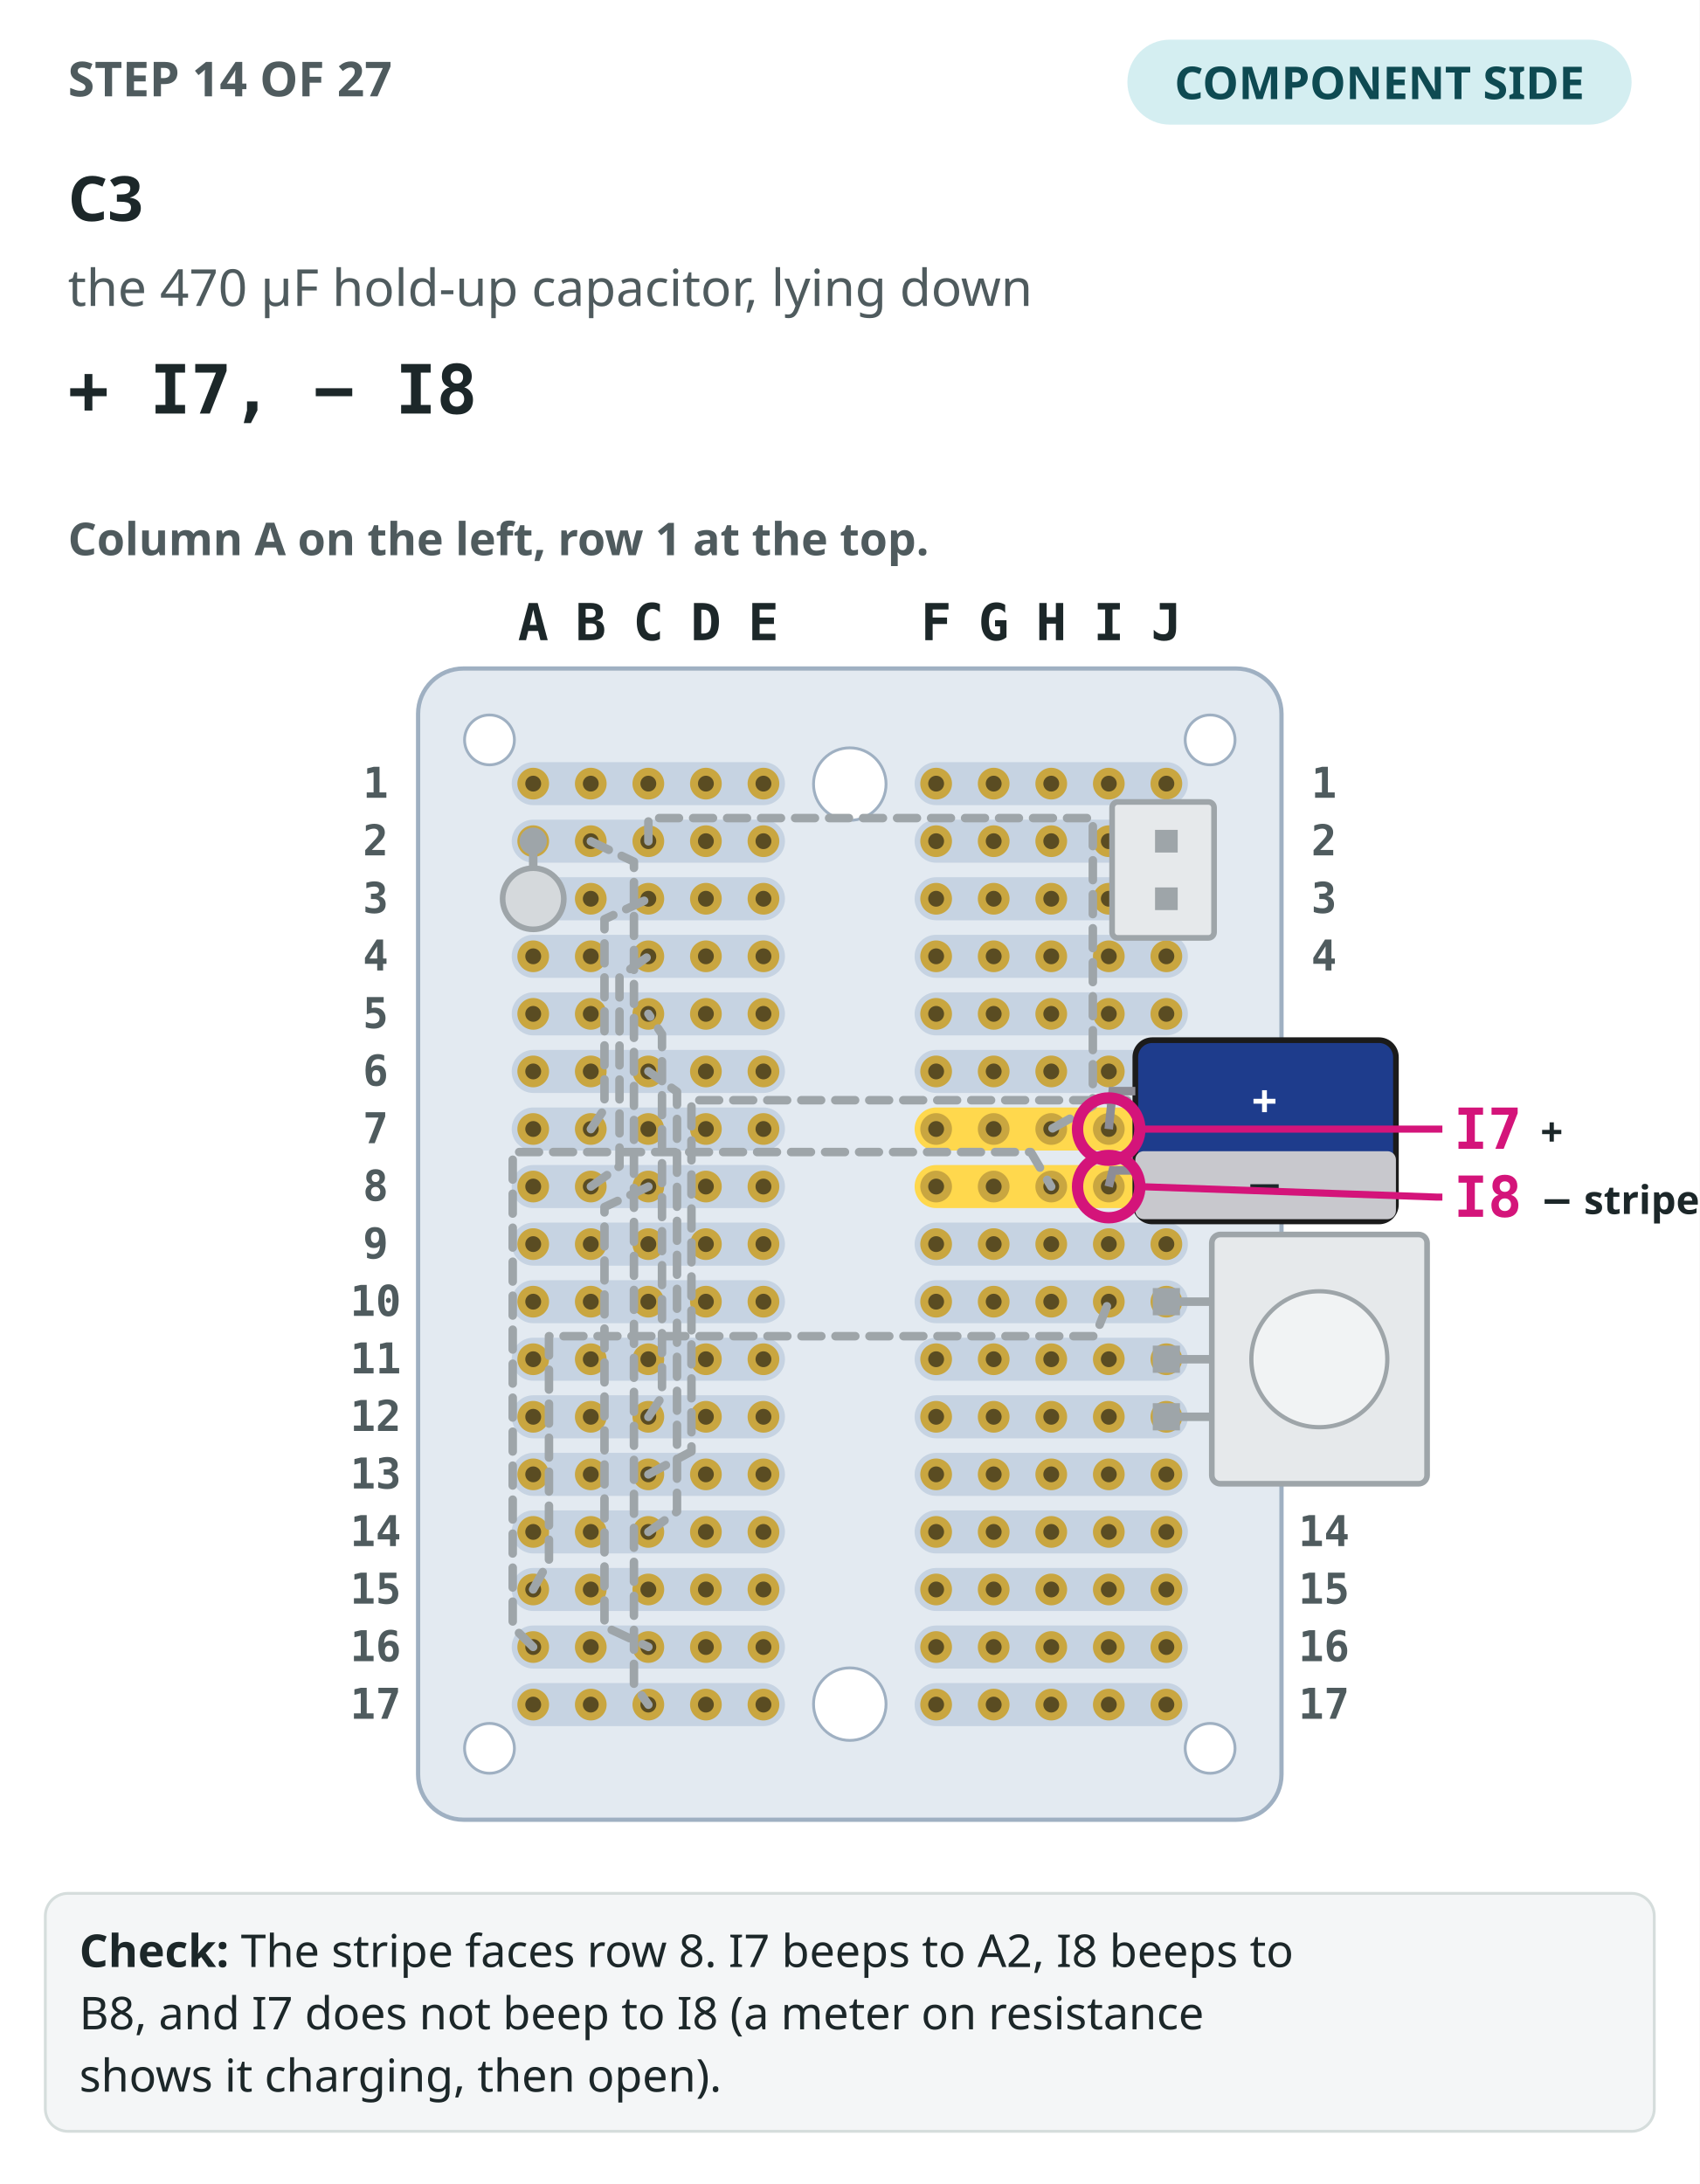
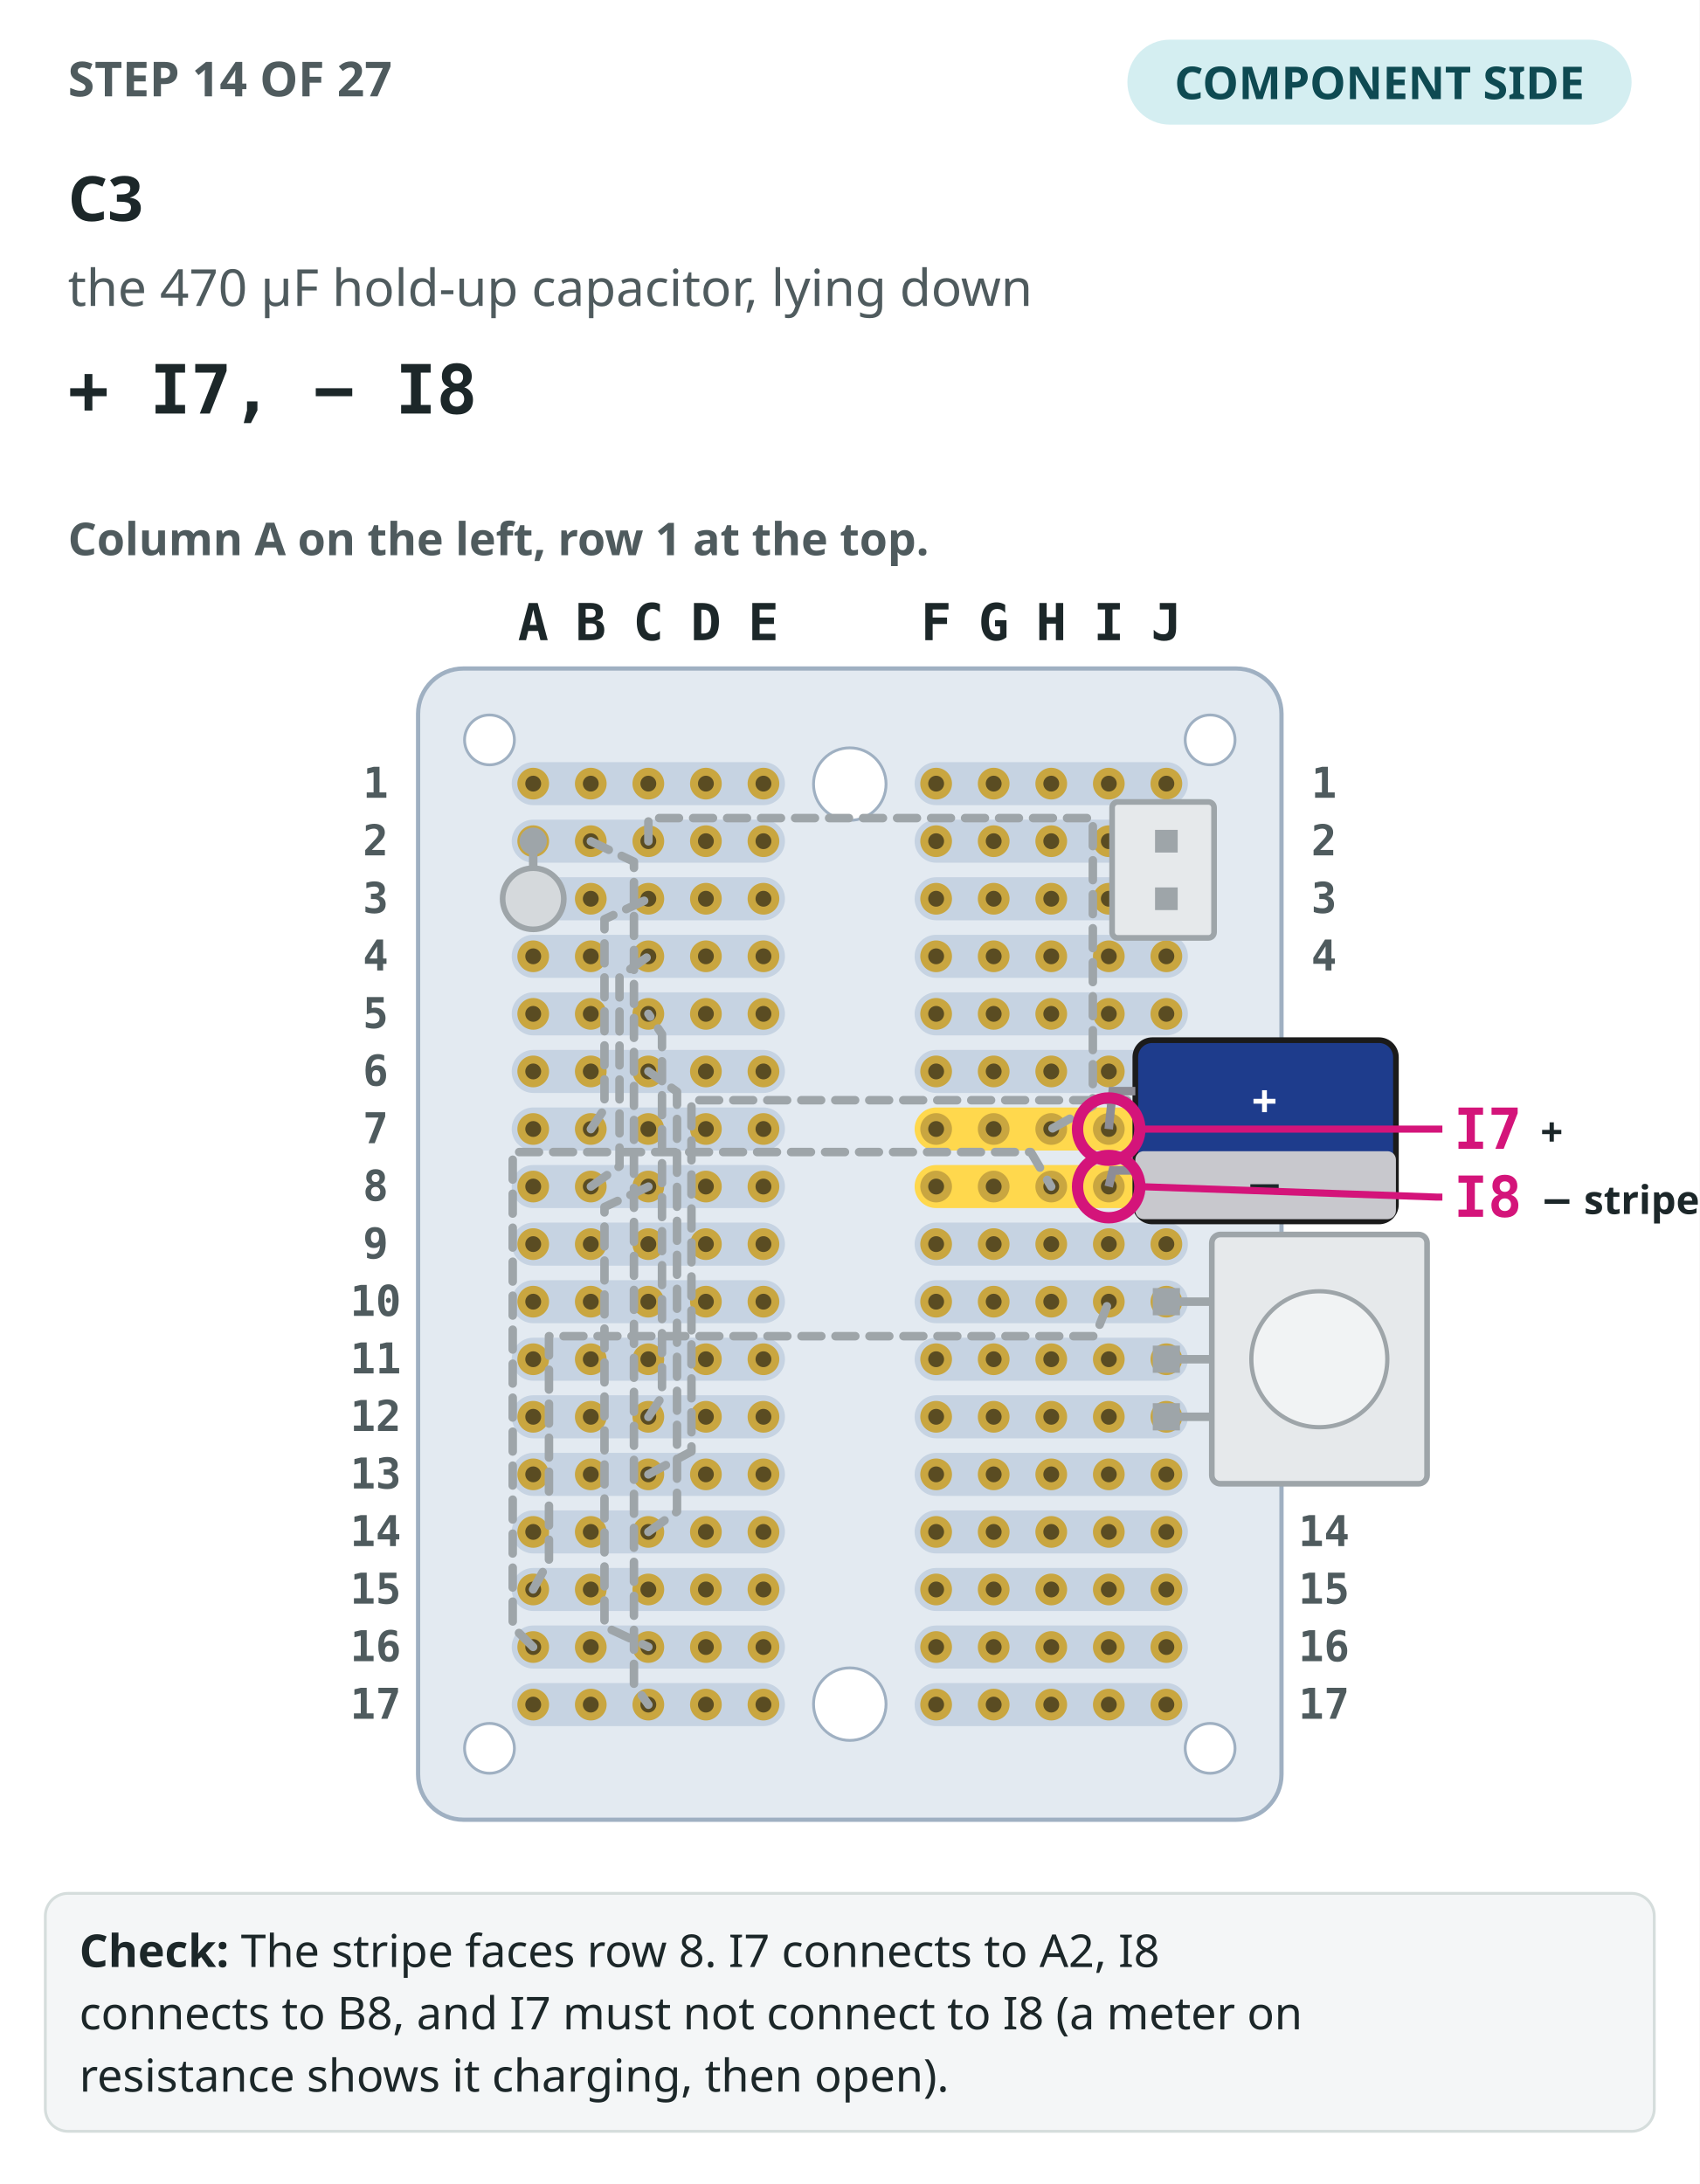
<svg xmlns="http://www.w3.org/2000/svg" viewBox="0 0 600 771" role="img" aria-label="Step 14: The perfboard seen from the component side, column A on the left, with the 13 earlier steps drawn in grey. C3 drawn in colour, + I7, − I8, its holes circled.">
  <rect width="600" height="771" fill="#ffffff" />
  <text x="24" y="34" font-family="IBM Plex Sans,ui-sans-serif,system-ui,sans-serif" font-size="17" font-weight="700" fill="#4f5b5e">STEP 14 OF 27</text>
  <rect x="398" y="14" width="178" height="30" rx="15" fill="#d4eef1" />
  <text x="487" y="35" text-anchor="middle" font-family="IBM Plex Sans,ui-sans-serif,system-ui,sans-serif" font-size="16" font-weight="700" fill="#0e4a52">COMPONENT SIDE</text>
  <text x="24" y="78" font-family="IBM Plex Sans,ui-sans-serif,system-ui,sans-serif" font-size="22" font-weight="700" fill="#1c2729">C3</text>
  <text x="24" y="108" font-family="IBM Plex Sans,ui-sans-serif,system-ui,sans-serif" font-size="18" fill="#4f5b5e">the 470 µF hold-up capacitor, lying down</text>
  <text x="24" y="146" font-family="IBM Plex Mono,ui-monospace,SFMono-Regular,Menlo,monospace" font-size="24" font-weight="700" fill="#1c2729">+ I7, − I8</text>
  <text x="24" y="196" font-family="IBM Plex Sans,ui-sans-serif,system-ui,sans-serif" font-size="16" font-weight="600" fill="#4f5b5e">Column A on the left, row 1 at the top.</text>
  <rect x="147.6" y="236" width="304.8" height="406.4" rx="16" fill="#e3eaf1" stroke="#9fb0c2" stroke-width="1.5" />
  <rect x="180.64" y="269.04" width="96.48" height="15.2" rx="7.6" fill="#c6d3e2" />
  <rect x="322.88" y="269.04" width="96.48" height="15.2" rx="7.6" fill="#c6d3e2" />
  <rect x="180.64" y="289.36" width="96.48" height="15.2" rx="7.6" fill="#c6d3e2" />
  <rect x="322.88" y="289.36" width="96.48" height="15.2" rx="7.6" fill="#c6d3e2" />
  <rect x="180.64" y="309.68" width="96.48" height="15.2" rx="7.6" fill="#c6d3e2" />
  <rect x="322.88" y="309.68" width="96.48" height="15.2" rx="7.6" fill="#c6d3e2" />
  <rect x="180.64" y="330" width="96.48" height="15.2" rx="7.6" fill="#c6d3e2" />
  <rect x="322.88" y="330" width="96.48" height="15.2" rx="7.6" fill="#c6d3e2" />
  <rect x="180.64" y="350.32" width="96.48" height="15.2" rx="7.6" fill="#c6d3e2" />
  <rect x="322.88" y="350.32" width="96.48" height="15.2" rx="7.6" fill="#c6d3e2" />
  <rect x="180.64" y="370.64" width="96.48" height="15.2" rx="7.6" fill="#c6d3e2" />
  <rect x="322.88" y="370.64" width="96.48" height="15.2" rx="7.6" fill="#c6d3e2" />
  <rect x="180.64" y="390.96" width="96.48" height="15.2" rx="7.6" fill="#c6d3e2" />
  <rect x="322.88" y="390.96" width="96.48" height="15.2" rx="7.6" fill="#ffd84d" />
  <rect x="180.64" y="411.28" width="96.48" height="15.2" rx="7.6" fill="#c6d3e2" />
  <rect x="322.88" y="411.28" width="96.48" height="15.2" rx="7.6" fill="#ffd84d" />
  <rect x="180.64" y="431.6" width="96.48" height="15.2" rx="7.6" fill="#c6d3e2" />
  <rect x="322.88" y="431.6" width="96.48" height="15.2" rx="7.6" fill="#c6d3e2" />
  <rect x="180.64" y="451.92" width="96.48" height="15.2" rx="7.6" fill="#c6d3e2" />
  <rect x="322.88" y="451.92" width="96.48" height="15.2" rx="7.6" fill="#c6d3e2" />
  <rect x="180.64" y="472.24" width="96.48" height="15.2" rx="7.6" fill="#c6d3e2" />
  <rect x="322.88" y="472.24" width="96.48" height="15.2" rx="7.6" fill="#c6d3e2" />
  <rect x="180.64" y="492.56" width="96.48" height="15.2" rx="7.6" fill="#c6d3e2" />
  <rect x="322.88" y="492.56" width="96.48" height="15.2" rx="7.6" fill="#c6d3e2" />
  <rect x="180.64" y="512.88" width="96.48" height="15.2" rx="7.6" fill="#c6d3e2" />
  <rect x="322.88" y="512.88" width="96.48" height="15.2" rx="7.6" fill="#c6d3e2" />
  <rect x="180.64" y="533.2" width="96.48" height="15.2" rx="7.6" fill="#c6d3e2" />
  <rect x="322.88" y="533.2" width="96.48" height="15.2" rx="7.6" fill="#c6d3e2" />
  <rect x="180.64" y="553.52" width="96.48" height="15.2" rx="7.6" fill="#c6d3e2" />
  <rect x="322.88" y="553.52" width="96.48" height="15.2" rx="7.6" fill="#c6d3e2" />
  <rect x="180.64" y="573.84" width="96.48" height="15.2" rx="7.6" fill="#c6d3e2" />
  <rect x="322.88" y="573.84" width="96.48" height="15.2" rx="7.6" fill="#c6d3e2" />
  <rect x="180.64" y="594.16" width="96.48" height="15.2" rx="7.6" fill="#c6d3e2" />
  <rect x="322.88" y="594.16" width="96.48" height="15.2" rx="7.6" fill="#c6d3e2" />
  <circle cx="300" cy="276.8" r="12.8" fill="#ffffff" stroke="#9fb0c2" />
  <circle cx="300" cy="601.6" r="12.8" fill="#ffffff" stroke="#9fb0c2" />
  <circle cx="172.8" cy="261.2" r="8.8" fill="#ffffff" stroke="#9fb0c2" />
  <circle cx="427.2" cy="261.2" r="8.8" fill="#ffffff" stroke="#9fb0c2" />
  <circle cx="172.8" cy="617.2" r="8.8" fill="#ffffff" stroke="#9fb0c2" />
  <circle cx="427.2" cy="617.2" r="8.8" fill="#ffffff" stroke="#9fb0c2" />
  <circle cx="188.24" cy="276.64" r="5.6" fill="#c9a640" />
  <circle cx="188.24" cy="276.64" r="2.8" fill="#5a4c22" />
  <circle cx="208.56" cy="276.64" r="5.6" fill="#c9a640" />
  <circle cx="208.56" cy="276.64" r="2.8" fill="#5a4c22" />
  <circle cx="228.88" cy="276.64" r="5.6" fill="#c9a640" />
  <circle cx="228.88" cy="276.64" r="2.8" fill="#5a4c22" />
  <circle cx="249.2" cy="276.64" r="5.6" fill="#c9a640" />
  <circle cx="249.2" cy="276.64" r="2.8" fill="#5a4c22" />
  <circle cx="269.52" cy="276.64" r="5.6" fill="#c9a640" />
  <circle cx="269.52" cy="276.64" r="2.8" fill="#5a4c22" />
  <circle cx="330.48" cy="276.64" r="5.6" fill="#c9a640" />
  <circle cx="330.48" cy="276.64" r="2.8" fill="#5a4c22" />
  <circle cx="350.8" cy="276.64" r="5.6" fill="#c9a640" />
  <circle cx="350.8" cy="276.64" r="2.8" fill="#5a4c22" />
  <circle cx="371.12" cy="276.64" r="5.6" fill="#c9a640" />
  <circle cx="371.12" cy="276.64" r="2.8" fill="#5a4c22" />
  <circle cx="391.44" cy="276.64" r="5.6" fill="#c9a640" />
  <circle cx="391.44" cy="276.64" r="2.8" fill="#5a4c22" />
  <circle cx="411.76" cy="276.64" r="5.6" fill="#c9a640" />
  <circle cx="411.76" cy="276.64" r="2.8" fill="#5a4c22" />
  <circle cx="188.24" cy="296.96" r="5.6" fill="#c9a640" />
  <circle cx="188.24" cy="296.96" r="2.8" fill="#5a4c22" />
  <circle cx="208.56" cy="296.96" r="5.6" fill="#c9a640" />
  <circle cx="208.56" cy="296.96" r="2.8" fill="#5a4c22" />
  <circle cx="228.88" cy="296.96" r="5.6" fill="#c9a640" />
  <circle cx="228.88" cy="296.96" r="2.8" fill="#5a4c22" />
  <circle cx="249.2" cy="296.96" r="5.6" fill="#c9a640" />
  <circle cx="249.2" cy="296.96" r="2.8" fill="#5a4c22" />
  <circle cx="269.52" cy="296.96" r="5.6" fill="#c9a640" />
  <circle cx="269.52" cy="296.96" r="2.8" fill="#5a4c22" />
  <circle cx="330.48" cy="296.96" r="5.6" fill="#c9a640" />
  <circle cx="330.48" cy="296.96" r="2.8" fill="#5a4c22" />
  <circle cx="350.8" cy="296.96" r="5.6" fill="#c9a640" />
  <circle cx="350.8" cy="296.96" r="2.8" fill="#5a4c22" />
  <circle cx="371.12" cy="296.96" r="5.6" fill="#c9a640" />
  <circle cx="371.12" cy="296.96" r="2.8" fill="#5a4c22" />
  <circle cx="391.44" cy="296.96" r="5.6" fill="#c9a640" />
  <circle cx="391.44" cy="296.96" r="2.8" fill="#5a4c22" />
  <circle cx="411.76" cy="296.96" r="5.6" fill="#c9a640" />
  <circle cx="411.76" cy="296.96" r="2.8" fill="#5a4c22" />
  <circle cx="188.24" cy="317.28" r="5.6" fill="#c9a640" />
  <circle cx="188.24" cy="317.28" r="2.8" fill="#5a4c22" />
  <circle cx="208.56" cy="317.28" r="5.6" fill="#c9a640" />
  <circle cx="208.56" cy="317.28" r="2.8" fill="#5a4c22" />
  <circle cx="228.88" cy="317.28" r="5.6" fill="#c9a640" />
  <circle cx="228.88" cy="317.28" r="2.8" fill="#5a4c22" />
  <circle cx="249.2" cy="317.28" r="5.6" fill="#c9a640" />
  <circle cx="249.2" cy="317.28" r="2.8" fill="#5a4c22" />
  <circle cx="269.52" cy="317.28" r="5.6" fill="#c9a640" />
  <circle cx="269.52" cy="317.28" r="2.8" fill="#5a4c22" />
  <circle cx="330.48" cy="317.28" r="5.6" fill="#c9a640" />
  <circle cx="330.48" cy="317.28" r="2.8" fill="#5a4c22" />
  <circle cx="350.8" cy="317.28" r="5.6" fill="#c9a640" />
  <circle cx="350.8" cy="317.28" r="2.8" fill="#5a4c22" />
  <circle cx="371.12" cy="317.28" r="5.6" fill="#c9a640" />
  <circle cx="371.12" cy="317.28" r="2.8" fill="#5a4c22" />
  <circle cx="391.44" cy="317.28" r="5.6" fill="#c9a640" />
  <circle cx="391.44" cy="317.28" r="2.8" fill="#5a4c22" />
  <circle cx="411.76" cy="317.28" r="5.6" fill="#c9a640" />
  <circle cx="411.76" cy="317.28" r="2.8" fill="#5a4c22" />
  <circle cx="188.24" cy="337.6" r="5.6" fill="#c9a640" />
  <circle cx="188.24" cy="337.6" r="2.8" fill="#5a4c22" />
  <circle cx="208.56" cy="337.6" r="5.6" fill="#c9a640" />
  <circle cx="208.56" cy="337.6" r="2.8" fill="#5a4c22" />
  <circle cx="228.88" cy="337.6" r="5.6" fill="#c9a640" />
  <circle cx="228.88" cy="337.6" r="2.8" fill="#5a4c22" />
  <circle cx="249.2" cy="337.6" r="5.6" fill="#c9a640" />
  <circle cx="249.2" cy="337.6" r="2.8" fill="#5a4c22" />
  <circle cx="269.52" cy="337.6" r="5.6" fill="#c9a640" />
  <circle cx="269.52" cy="337.6" r="2.8" fill="#5a4c22" />
  <circle cx="330.48" cy="337.6" r="5.6" fill="#c9a640" />
  <circle cx="330.48" cy="337.6" r="2.8" fill="#5a4c22" />
  <circle cx="350.8" cy="337.6" r="5.6" fill="#c9a640" />
  <circle cx="350.8" cy="337.6" r="2.8" fill="#5a4c22" />
  <circle cx="371.12" cy="337.6" r="5.6" fill="#c9a640" />
  <circle cx="371.12" cy="337.6" r="2.8" fill="#5a4c22" />
  <circle cx="391.44" cy="337.6" r="5.6" fill="#c9a640" />
  <circle cx="391.44" cy="337.6" r="2.8" fill="#5a4c22" />
  <circle cx="411.76" cy="337.6" r="5.6" fill="#c9a640" />
  <circle cx="411.76" cy="337.6" r="2.8" fill="#5a4c22" />
  <circle cx="188.24" cy="357.92" r="5.6" fill="#c9a640" />
  <circle cx="188.24" cy="357.92" r="2.8" fill="#5a4c22" />
  <circle cx="208.56" cy="357.92" r="5.6" fill="#c9a640" />
  <circle cx="208.56" cy="357.92" r="2.8" fill="#5a4c22" />
  <circle cx="228.88" cy="357.92" r="5.6" fill="#c9a640" />
  <circle cx="228.88" cy="357.92" r="2.8" fill="#5a4c22" />
  <circle cx="249.2" cy="357.92" r="5.6" fill="#c9a640" />
  <circle cx="249.2" cy="357.92" r="2.8" fill="#5a4c22" />
  <circle cx="269.52" cy="357.92" r="5.6" fill="#c9a640" />
  <circle cx="269.52" cy="357.92" r="2.8" fill="#5a4c22" />
  <circle cx="330.48" cy="357.92" r="5.6" fill="#c9a640" />
  <circle cx="330.48" cy="357.92" r="2.8" fill="#5a4c22" />
  <circle cx="350.8" cy="357.92" r="5.6" fill="#c9a640" />
  <circle cx="350.8" cy="357.92" r="2.8" fill="#5a4c22" />
  <circle cx="371.12" cy="357.92" r="5.6" fill="#c9a640" />
  <circle cx="371.12" cy="357.92" r="2.8" fill="#5a4c22" />
  <circle cx="391.44" cy="357.92" r="5.6" fill="#c9a640" />
  <circle cx="391.44" cy="357.92" r="2.8" fill="#5a4c22" />
  <circle cx="411.76" cy="357.92" r="5.6" fill="#c9a640" />
  <circle cx="411.76" cy="357.92" r="2.8" fill="#5a4c22" />
  <circle cx="188.24" cy="378.24" r="5.6" fill="#c9a640" />
  <circle cx="188.24" cy="378.24" r="2.8" fill="#5a4c22" />
  <circle cx="208.56" cy="378.24" r="5.6" fill="#c9a640" />
  <circle cx="208.56" cy="378.24" r="2.8" fill="#5a4c22" />
  <circle cx="228.88" cy="378.24" r="5.6" fill="#c9a640" />
  <circle cx="228.88" cy="378.24" r="2.8" fill="#5a4c22" />
  <circle cx="249.2" cy="378.24" r="5.6" fill="#c9a640" />
  <circle cx="249.2" cy="378.24" r="2.8" fill="#5a4c22" />
  <circle cx="269.52" cy="378.24" r="5.6" fill="#c9a640" />
  <circle cx="269.52" cy="378.24" r="2.8" fill="#5a4c22" />
  <circle cx="330.48" cy="378.24" r="5.6" fill="#c9a640" />
  <circle cx="330.48" cy="378.24" r="2.8" fill="#5a4c22" />
  <circle cx="350.8" cy="378.24" r="5.6" fill="#c9a640" />
  <circle cx="350.8" cy="378.24" r="2.8" fill="#5a4c22" />
  <circle cx="371.12" cy="378.24" r="5.6" fill="#c9a640" />
  <circle cx="371.12" cy="378.24" r="2.8" fill="#5a4c22" />
  <circle cx="391.44" cy="378.24" r="5.6" fill="#c9a640" />
  <circle cx="391.44" cy="378.24" r="2.8" fill="#5a4c22" />
  <circle cx="411.76" cy="378.24" r="5.6" fill="#c9a640" />
  <circle cx="411.76" cy="378.24" r="2.8" fill="#5a4c22" />
  <circle cx="188.24" cy="398.56" r="5.6" fill="#c9a640" />
  <circle cx="188.24" cy="398.56" r="2.8" fill="#5a4c22" />
  <circle cx="208.56" cy="398.56" r="5.6" fill="#c9a640" />
  <circle cx="208.56" cy="398.56" r="2.8" fill="#5a4c22" />
  <circle cx="228.88" cy="398.56" r="5.6" fill="#c9a640" />
  <circle cx="228.88" cy="398.56" r="2.8" fill="#5a4c22" />
  <circle cx="249.2" cy="398.56" r="5.6" fill="#c9a640" />
  <circle cx="249.2" cy="398.56" r="2.8" fill="#5a4c22" />
  <circle cx="269.52" cy="398.56" r="5.6" fill="#c9a640" />
  <circle cx="269.52" cy="398.56" r="2.8" fill="#5a4c22" />
  <circle cx="330.48" cy="398.56" r="5.6" fill="#c9a640" />
  <circle cx="330.48" cy="398.56" r="2.8" fill="#5a4c22" />
  <circle cx="350.8" cy="398.56" r="5.6" fill="#c9a640" />
  <circle cx="350.8" cy="398.56" r="2.8" fill="#5a4c22" />
  <circle cx="371.12" cy="398.56" r="5.6" fill="#c9a640" />
  <circle cx="371.12" cy="398.56" r="2.8" fill="#5a4c22" />
  <circle cx="391.44" cy="398.56" r="5.6" fill="#c9a640" />
  <circle cx="391.44" cy="398.56" r="2.8" fill="#5a4c22" />
  <circle cx="411.76" cy="398.56" r="5.6" fill="#c9a640" />
  <circle cx="411.76" cy="398.56" r="2.8" fill="#5a4c22" />
  <circle cx="188.24" cy="418.88" r="5.6" fill="#c9a640" />
  <circle cx="188.24" cy="418.88" r="2.8" fill="#5a4c22" />
  <circle cx="208.56" cy="418.88" r="5.6" fill="#c9a640" />
  <circle cx="208.56" cy="418.88" r="2.8" fill="#5a4c22" />
  <circle cx="228.88" cy="418.88" r="5.6" fill="#c9a640" />
  <circle cx="228.88" cy="418.88" r="2.8" fill="#5a4c22" />
  <circle cx="249.2" cy="418.88" r="5.6" fill="#c9a640" />
  <circle cx="249.2" cy="418.88" r="2.8" fill="#5a4c22" />
  <circle cx="269.52" cy="418.88" r="5.6" fill="#c9a640" />
  <circle cx="269.52" cy="418.88" r="2.8" fill="#5a4c22" />
  <circle cx="330.48" cy="418.88" r="5.6" fill="#c9a640" />
  <circle cx="330.48" cy="418.88" r="2.8" fill="#5a4c22" />
  <circle cx="350.8" cy="418.88" r="5.6" fill="#c9a640" />
  <circle cx="350.8" cy="418.88" r="2.8" fill="#5a4c22" />
  <circle cx="371.12" cy="418.88" r="5.6" fill="#c9a640" />
  <circle cx="371.12" cy="418.88" r="2.8" fill="#5a4c22" />
  <circle cx="391.44" cy="418.88" r="5.6" fill="#c9a640" />
  <circle cx="391.44" cy="418.88" r="2.8" fill="#5a4c22" />
  <circle cx="411.76" cy="418.88" r="5.6" fill="#c9a640" />
  <circle cx="411.76" cy="418.88" r="2.8" fill="#5a4c22" />
  <circle cx="188.24" cy="439.2" r="5.6" fill="#c9a640" />
  <circle cx="188.24" cy="439.2" r="2.8" fill="#5a4c22" />
  <circle cx="208.56" cy="439.2" r="5.6" fill="#c9a640" />
  <circle cx="208.56" cy="439.2" r="2.8" fill="#5a4c22" />
  <circle cx="228.88" cy="439.2" r="5.6" fill="#c9a640" />
  <circle cx="228.88" cy="439.2" r="2.8" fill="#5a4c22" />
  <circle cx="249.2" cy="439.2" r="5.6" fill="#c9a640" />
  <circle cx="249.2" cy="439.2" r="2.8" fill="#5a4c22" />
  <circle cx="269.52" cy="439.2" r="5.6" fill="#c9a640" />
  <circle cx="269.52" cy="439.2" r="2.8" fill="#5a4c22" />
  <circle cx="330.48" cy="439.2" r="5.6" fill="#c9a640" />
  <circle cx="330.48" cy="439.2" r="2.8" fill="#5a4c22" />
  <circle cx="350.8" cy="439.2" r="5.6" fill="#c9a640" />
  <circle cx="350.8" cy="439.2" r="2.8" fill="#5a4c22" />
  <circle cx="371.12" cy="439.2" r="5.6" fill="#c9a640" />
  <circle cx="371.12" cy="439.2" r="2.8" fill="#5a4c22" />
  <circle cx="391.44" cy="439.2" r="5.6" fill="#c9a640" />
  <circle cx="391.44" cy="439.2" r="2.8" fill="#5a4c22" />
  <circle cx="411.76" cy="439.2" r="5.6" fill="#c9a640" />
  <circle cx="411.76" cy="439.2" r="2.8" fill="#5a4c22" />
  <circle cx="188.24" cy="459.52" r="5.6" fill="#c9a640" />
  <circle cx="188.24" cy="459.52" r="2.8" fill="#5a4c22" />
  <circle cx="208.56" cy="459.52" r="5.6" fill="#c9a640" />
  <circle cx="208.56" cy="459.52" r="2.8" fill="#5a4c22" />
  <circle cx="228.88" cy="459.52" r="5.6" fill="#c9a640" />
  <circle cx="228.88" cy="459.52" r="2.8" fill="#5a4c22" />
  <circle cx="249.2" cy="459.52" r="5.6" fill="#c9a640" />
  <circle cx="249.2" cy="459.52" r="2.8" fill="#5a4c22" />
  <circle cx="269.52" cy="459.52" r="5.6" fill="#c9a640" />
  <circle cx="269.52" cy="459.52" r="2.8" fill="#5a4c22" />
  <circle cx="330.48" cy="459.52" r="5.6" fill="#c9a640" />
  <circle cx="330.48" cy="459.52" r="2.8" fill="#5a4c22" />
  <circle cx="350.8" cy="459.52" r="5.6" fill="#c9a640" />
  <circle cx="350.8" cy="459.52" r="2.8" fill="#5a4c22" />
  <circle cx="371.12" cy="459.52" r="5.6" fill="#c9a640" />
  <circle cx="371.12" cy="459.52" r="2.8" fill="#5a4c22" />
  <circle cx="391.44" cy="459.52" r="5.6" fill="#c9a640" />
  <circle cx="391.44" cy="459.52" r="2.8" fill="#5a4c22" />
  <circle cx="411.76" cy="459.52" r="5.6" fill="#c9a640" />
  <circle cx="411.76" cy="459.52" r="2.8" fill="#5a4c22" />
  <circle cx="188.24" cy="479.84" r="5.6" fill="#c9a640" />
  <circle cx="188.24" cy="479.84" r="2.8" fill="#5a4c22" />
  <circle cx="208.56" cy="479.84" r="5.6" fill="#c9a640" />
  <circle cx="208.56" cy="479.84" r="2.8" fill="#5a4c22" />
  <circle cx="228.88" cy="479.84" r="5.6" fill="#c9a640" />
  <circle cx="228.88" cy="479.84" r="2.8" fill="#5a4c22" />
  <circle cx="249.2" cy="479.84" r="5.6" fill="#c9a640" />
  <circle cx="249.2" cy="479.84" r="2.8" fill="#5a4c22" />
  <circle cx="269.52" cy="479.84" r="5.6" fill="#c9a640" />
  <circle cx="269.52" cy="479.84" r="2.8" fill="#5a4c22" />
  <circle cx="330.48" cy="479.84" r="5.6" fill="#c9a640" />
  <circle cx="330.48" cy="479.84" r="2.8" fill="#5a4c22" />
  <circle cx="350.8" cy="479.84" r="5.6" fill="#c9a640" />
  <circle cx="350.8" cy="479.84" r="2.8" fill="#5a4c22" />
  <circle cx="371.12" cy="479.84" r="5.6" fill="#c9a640" />
  <circle cx="371.12" cy="479.84" r="2.8" fill="#5a4c22" />
  <circle cx="391.44" cy="479.84" r="5.6" fill="#c9a640" />
  <circle cx="391.44" cy="479.84" r="2.8" fill="#5a4c22" />
  <circle cx="411.76" cy="479.84" r="5.6" fill="#c9a640" />
  <circle cx="411.76" cy="479.84" r="2.8" fill="#5a4c22" />
  <circle cx="188.24" cy="500.16" r="5.6" fill="#c9a640" />
  <circle cx="188.24" cy="500.16" r="2.8" fill="#5a4c22" />
  <circle cx="208.56" cy="500.16" r="5.6" fill="#c9a640" />
  <circle cx="208.56" cy="500.16" r="2.8" fill="#5a4c22" />
  <circle cx="228.88" cy="500.16" r="5.6" fill="#c9a640" />
  <circle cx="228.88" cy="500.16" r="2.8" fill="#5a4c22" />
  <circle cx="249.2" cy="500.16" r="5.6" fill="#c9a640" />
  <circle cx="249.2" cy="500.16" r="2.8" fill="#5a4c22" />
  <circle cx="269.52" cy="500.16" r="5.6" fill="#c9a640" />
  <circle cx="269.52" cy="500.16" r="2.8" fill="#5a4c22" />
  <circle cx="330.48" cy="500.16" r="5.6" fill="#c9a640" />
  <circle cx="330.48" cy="500.16" r="2.8" fill="#5a4c22" />
  <circle cx="350.8" cy="500.16" r="5.6" fill="#c9a640" />
  <circle cx="350.8" cy="500.16" r="2.8" fill="#5a4c22" />
  <circle cx="371.12" cy="500.16" r="5.6" fill="#c9a640" />
  <circle cx="371.12" cy="500.16" r="2.8" fill="#5a4c22" />
  <circle cx="391.44" cy="500.16" r="5.6" fill="#c9a640" />
  <circle cx="391.44" cy="500.16" r="2.8" fill="#5a4c22" />
  <circle cx="411.76" cy="500.16" r="5.6" fill="#c9a640" />
  <circle cx="411.76" cy="500.16" r="2.8" fill="#5a4c22" />
  <circle cx="188.24" cy="520.48" r="5.6" fill="#c9a640" />
  <circle cx="188.24" cy="520.48" r="2.8" fill="#5a4c22" />
  <circle cx="208.56" cy="520.48" r="5.6" fill="#c9a640" />
  <circle cx="208.56" cy="520.48" r="2.8" fill="#5a4c22" />
  <circle cx="228.88" cy="520.48" r="5.6" fill="#c9a640" />
  <circle cx="228.88" cy="520.48" r="2.8" fill="#5a4c22" />
  <circle cx="249.2" cy="520.48" r="5.6" fill="#c9a640" />
  <circle cx="249.2" cy="520.48" r="2.8" fill="#5a4c22" />
  <circle cx="269.52" cy="520.48" r="5.6" fill="#c9a640" />
  <circle cx="269.52" cy="520.48" r="2.8" fill="#5a4c22" />
  <circle cx="330.48" cy="520.48" r="5.6" fill="#c9a640" />
  <circle cx="330.48" cy="520.48" r="2.8" fill="#5a4c22" />
  <circle cx="350.8" cy="520.48" r="5.6" fill="#c9a640" />
  <circle cx="350.8" cy="520.48" r="2.8" fill="#5a4c22" />
  <circle cx="371.12" cy="520.48" r="5.6" fill="#c9a640" />
  <circle cx="371.12" cy="520.48" r="2.8" fill="#5a4c22" />
  <circle cx="391.44" cy="520.48" r="5.6" fill="#c9a640" />
  <circle cx="391.44" cy="520.48" r="2.8" fill="#5a4c22" />
  <circle cx="411.76" cy="520.48" r="5.6" fill="#c9a640" />
  <circle cx="411.76" cy="520.48" r="2.8" fill="#5a4c22" />
  <circle cx="188.24" cy="540.8" r="5.6" fill="#c9a640" />
  <circle cx="188.24" cy="540.8" r="2.8" fill="#5a4c22" />
  <circle cx="208.56" cy="540.8" r="5.6" fill="#c9a640" />
  <circle cx="208.56" cy="540.8" r="2.8" fill="#5a4c22" />
  <circle cx="228.88" cy="540.8" r="5.6" fill="#c9a640" />
  <circle cx="228.88" cy="540.8" r="2.8" fill="#5a4c22" />
  <circle cx="249.2" cy="540.8" r="5.6" fill="#c9a640" />
  <circle cx="249.2" cy="540.8" r="2.8" fill="#5a4c22" />
  <circle cx="269.52" cy="540.8" r="5.6" fill="#c9a640" />
  <circle cx="269.52" cy="540.8" r="2.8" fill="#5a4c22" />
  <circle cx="330.48" cy="540.8" r="5.6" fill="#c9a640" />
  <circle cx="330.48" cy="540.8" r="2.8" fill="#5a4c22" />
  <circle cx="350.8" cy="540.8" r="5.6" fill="#c9a640" />
  <circle cx="350.8" cy="540.8" r="2.8" fill="#5a4c22" />
  <circle cx="371.12" cy="540.8" r="5.6" fill="#c9a640" />
  <circle cx="371.12" cy="540.8" r="2.8" fill="#5a4c22" />
  <circle cx="391.44" cy="540.8" r="5.6" fill="#c9a640" />
  <circle cx="391.44" cy="540.8" r="2.8" fill="#5a4c22" />
  <circle cx="411.76" cy="540.8" r="5.6" fill="#c9a640" />
  <circle cx="411.76" cy="540.8" r="2.8" fill="#5a4c22" />
  <circle cx="188.24" cy="561.12" r="5.6" fill="#c9a640" />
  <circle cx="188.24" cy="561.12" r="2.8" fill="#5a4c22" />
  <circle cx="208.56" cy="561.12" r="5.6" fill="#c9a640" />
  <circle cx="208.56" cy="561.12" r="2.8" fill="#5a4c22" />
  <circle cx="228.88" cy="561.12" r="5.6" fill="#c9a640" />
  <circle cx="228.88" cy="561.12" r="2.8" fill="#5a4c22" />
  <circle cx="249.2" cy="561.12" r="5.6" fill="#c9a640" />
  <circle cx="249.2" cy="561.12" r="2.8" fill="#5a4c22" />
  <circle cx="269.52" cy="561.12" r="5.6" fill="#c9a640" />
  <circle cx="269.52" cy="561.12" r="2.8" fill="#5a4c22" />
  <circle cx="330.48" cy="561.12" r="5.6" fill="#c9a640" />
  <circle cx="330.48" cy="561.12" r="2.8" fill="#5a4c22" />
  <circle cx="350.8" cy="561.12" r="5.6" fill="#c9a640" />
  <circle cx="350.8" cy="561.12" r="2.8" fill="#5a4c22" />
  <circle cx="371.12" cy="561.12" r="5.6" fill="#c9a640" />
  <circle cx="371.12" cy="561.12" r="2.8" fill="#5a4c22" />
  <circle cx="391.44" cy="561.12" r="5.6" fill="#c9a640" />
  <circle cx="391.44" cy="561.12" r="2.8" fill="#5a4c22" />
  <circle cx="411.76" cy="561.12" r="5.6" fill="#c9a640" />
  <circle cx="411.76" cy="561.12" r="2.8" fill="#5a4c22" />
  <circle cx="188.24" cy="581.44" r="5.6" fill="#c9a640" />
  <circle cx="188.24" cy="581.44" r="2.8" fill="#5a4c22" />
  <circle cx="208.56" cy="581.44" r="5.6" fill="#c9a640" />
  <circle cx="208.56" cy="581.44" r="2.8" fill="#5a4c22" />
  <circle cx="228.88" cy="581.44" r="5.6" fill="#c9a640" />
  <circle cx="228.88" cy="581.44" r="2.8" fill="#5a4c22" />
  <circle cx="249.2" cy="581.44" r="5.6" fill="#c9a640" />
  <circle cx="249.2" cy="581.44" r="2.8" fill="#5a4c22" />
  <circle cx="269.52" cy="581.44" r="5.6" fill="#c9a640" />
  <circle cx="269.52" cy="581.44" r="2.8" fill="#5a4c22" />
  <circle cx="330.48" cy="581.44" r="5.6" fill="#c9a640" />
  <circle cx="330.48" cy="581.44" r="2.8" fill="#5a4c22" />
  <circle cx="350.8" cy="581.44" r="5.6" fill="#c9a640" />
  <circle cx="350.8" cy="581.44" r="2.8" fill="#5a4c22" />
  <circle cx="371.12" cy="581.44" r="5.6" fill="#c9a640" />
  <circle cx="371.12" cy="581.44" r="2.8" fill="#5a4c22" />
  <circle cx="391.44" cy="581.44" r="5.6" fill="#c9a640" />
  <circle cx="391.44" cy="581.44" r="2.8" fill="#5a4c22" />
  <circle cx="411.76" cy="581.44" r="5.6" fill="#c9a640" />
  <circle cx="411.76" cy="581.44" r="2.8" fill="#5a4c22" />
  <circle cx="188.24" cy="601.76" r="5.6" fill="#c9a640" />
  <circle cx="188.24" cy="601.76" r="2.8" fill="#5a4c22" />
  <circle cx="208.56" cy="601.76" r="5.6" fill="#c9a640" />
  <circle cx="208.56" cy="601.76" r="2.8" fill="#5a4c22" />
  <circle cx="228.88" cy="601.76" r="5.6" fill="#c9a640" />
  <circle cx="228.88" cy="601.76" r="2.8" fill="#5a4c22" />
  <circle cx="249.2" cy="601.76" r="5.6" fill="#c9a640" />
  <circle cx="249.2" cy="601.76" r="2.8" fill="#5a4c22" />
  <circle cx="269.52" cy="601.76" r="5.6" fill="#c9a640" />
  <circle cx="269.52" cy="601.76" r="2.8" fill="#5a4c22" />
  <circle cx="330.48" cy="601.76" r="5.6" fill="#c9a640" />
  <circle cx="330.48" cy="601.76" r="2.8" fill="#5a4c22" />
  <circle cx="350.8" cy="601.76" r="5.6" fill="#c9a640" />
  <circle cx="350.8" cy="601.76" r="2.8" fill="#5a4c22" />
  <circle cx="371.12" cy="601.76" r="5.6" fill="#c9a640" />
  <circle cx="371.12" cy="601.76" r="2.8" fill="#5a4c22" />
  <circle cx="391.44" cy="601.76" r="5.6" fill="#c9a640" />
  <circle cx="391.44" cy="601.76" r="2.8" fill="#5a4c22" />
  <circle cx="411.76" cy="601.76" r="5.6" fill="#c9a640" />
  <circle cx="411.76" cy="601.76" r="2.8" fill="#5a4c22" />
  <polyline points="208.6,398.6 213.4,391.4 213.4,324.5 228.9,317.3" fill="none" stroke="#9ea5a9" stroke-width="3" stroke-dasharray="7 5" stroke-linecap="round" stroke-linejoin="round" />
  <polyline points="208.6,418.9 218.7,411.7 218.7,344.8 228.9,337.6" fill="none" stroke="#9ea5a9" stroke-width="3" stroke-dasharray="7 5" stroke-linecap="round" stroke-linejoin="round" />
  <polyline points="228.9,500.2 233.7,493.0 233.7,365.1 228.9,357.9" fill="none" stroke="#9ea5a9" stroke-width="3" stroke-dasharray="7 5" stroke-linecap="round" stroke-linejoin="round" />
  <polyline points="228.9,540.8 239.0,533.6 239.0,385.4 228.9,378.2" fill="none" stroke="#9ea5a9" stroke-width="3" stroke-dasharray="7 5" stroke-linecap="round" stroke-linejoin="round" />
  <polyline points="228.9,418.9 213.4,426.1 213.4,574.2 228.9,581.4" fill="none" stroke="#9ea5a9" stroke-width="3" stroke-dasharray="7 5" stroke-linecap="round" stroke-linejoin="round" />
  <polyline points="228.9,297.0 228.9,288.8 385.8,288.8 385.8,390.4 371.1,398.6" fill="none" stroke="#9ea5a9" stroke-width="3" stroke-dasharray="7 5" stroke-linecap="round" stroke-linejoin="round" />
  <polyline points="188.2,561.1 193.8,551.0 193.8,471.7 386.6,471.7 391.4,459.5" fill="none" stroke="#9ea5a9" stroke-width="3" stroke-dasharray="7 5" stroke-linecap="round" stroke-linejoin="round" />
  <polyline points="228.9,520.5 244.1,512.4 244.1,388.4 411.8,388.4 411.8,378.2" fill="none" stroke="#9ea5a9" stroke-width="3" stroke-dasharray="7 5" stroke-linecap="round" stroke-linejoin="round" />
  <polyline points="208.6,297.0 223.8,304.2 223.8,594.6 228.9,601.8" fill="none" stroke="#9ea5a9" stroke-width="3" stroke-dasharray="7 5" stroke-linecap="round" stroke-linejoin="round" />
  <polyline points="188.2,581.4 181.0,574.3 181.0,406.7 363.9,406.7 371.1,418.9" fill="none" stroke="#9ea5a9" stroke-width="3" stroke-dasharray="7 5" stroke-linecap="round" stroke-linejoin="round" />
  <line x1="188.24" y1="317.28" x2="188.24" y2="296.96" stroke="#9ea5a9" stroke-width="3" />
  <circle cx="188.24" cy="317.28" r="10.8" fill="#d5d9dc" stroke="#9ea5a9" stroke-width="2" />
  <circle cx="188.24" cy="296.96" r="4.8" fill="#9ea5a9" />
  <rect x="392.6" y="283.1" width="36.0" height="48.0" rx="2" fill="#e6e9eb" stroke="#9ea5a9" stroke-width="2" />
  <rect x="407.76" y="292.96" width="8" height="8" fill="#9ea5a9" />
  <rect x="407.76" y="313.28" width="8" height="8" fill="#9ea5a9" />
  <rect x="427.8" y="435.8" width="76.0" height="88.0" rx="3" fill="#e6e9eb" fill-opacity="1" stroke="#9ea5a9" stroke-width="2" />
  <circle cx="465.76" cy="479.84" r="24" fill="#f1f3f4" stroke="#9ea5a9" stroke-width="1.5" />
  <line x1="411.76" y1="459.52" x2="427.76" y2="459.52" stroke="#9ea5a9" stroke-width="3" />
  <rect x="406.96" y="454.72" width="9.6" height="9.6" fill="#9ea5a9" />
  <line x1="411.76" y1="479.84" x2="427.76" y2="479.84" stroke="#9ea5a9" stroke-width="3" />
  <rect x="406.96" y="475.04" width="9.6" height="9.6" fill="#9ea5a9" />
  <line x1="411.76" y1="500.16" x2="427.76" y2="500.16" stroke="#9ea5a9" stroke-width="3" />
  <rect x="406.96" y="495.36" width="9.6" height="9.6" fill="#9ea5a9" />
  <text x="188.24" y="226" text-anchor="middle" font-family="IBM Plex Mono,ui-monospace,SFMono-Regular,Menlo,monospace" font-size="18" font-weight="700" fill="#1c2729">A</text>
  <text x="208.56" y="226" text-anchor="middle" font-family="IBM Plex Mono,ui-monospace,SFMono-Regular,Menlo,monospace" font-size="18" font-weight="700" fill="#1c2729">B</text>
  <text x="228.88" y="226" text-anchor="middle" font-family="IBM Plex Mono,ui-monospace,SFMono-Regular,Menlo,monospace" font-size="18" font-weight="700" fill="#1c2729">C</text>
  <text x="249.2" y="226" text-anchor="middle" font-family="IBM Plex Mono,ui-monospace,SFMono-Regular,Menlo,monospace" font-size="18" font-weight="700" fill="#1c2729">D</text>
  <text x="269.52" y="226" text-anchor="middle" font-family="IBM Plex Mono,ui-monospace,SFMono-Regular,Menlo,monospace" font-size="18" font-weight="700" fill="#1c2729">E</text>
  <text x="330.48" y="226" text-anchor="middle" font-family="IBM Plex Mono,ui-monospace,SFMono-Regular,Menlo,monospace" font-size="18" font-weight="700" fill="#1c2729">F</text>
  <text x="350.8" y="226" text-anchor="middle" font-family="IBM Plex Mono,ui-monospace,SFMono-Regular,Menlo,monospace" font-size="18" font-weight="700" fill="#1c2729">G</text>
  <text x="371.12" y="226" text-anchor="middle" font-family="IBM Plex Mono,ui-monospace,SFMono-Regular,Menlo,monospace" font-size="18" font-weight="700" fill="#1c2729">H</text>
  <text x="391.44" y="226" text-anchor="middle" font-family="IBM Plex Mono,ui-monospace,SFMono-Regular,Menlo,monospace" font-size="18" font-weight="700" fill="#1c2729">I</text>
  <text x="411.76" y="226" text-anchor="middle" font-family="IBM Plex Mono,ui-monospace,SFMono-Regular,Menlo,monospace" font-size="18" font-weight="700" fill="#1c2729">J</text>
  <text x="132.6" y="281.64" text-anchor="middle" font-family="IBM Plex Mono,ui-monospace,SFMono-Regular,Menlo,monospace" font-size="15" font-weight="700" fill="#4f5b5e">1</text>
  <text x="467.4" y="281.64" text-anchor="middle" font-family="IBM Plex Mono,ui-monospace,SFMono-Regular,Menlo,monospace" font-size="15" font-weight="700" fill="#4f5b5e">1</text>
  <text x="132.6" y="301.96" text-anchor="middle" font-family="IBM Plex Mono,ui-monospace,SFMono-Regular,Menlo,monospace" font-size="15" font-weight="700" fill="#4f5b5e">2</text>
  <text x="467.4" y="301.96" text-anchor="middle" font-family="IBM Plex Mono,ui-monospace,SFMono-Regular,Menlo,monospace" font-size="15" font-weight="700" fill="#4f5b5e">2</text>
  <text x="132.6" y="322.28" text-anchor="middle" font-family="IBM Plex Mono,ui-monospace,SFMono-Regular,Menlo,monospace" font-size="15" font-weight="700" fill="#4f5b5e">3</text>
  <text x="467.4" y="322.28" text-anchor="middle" font-family="IBM Plex Mono,ui-monospace,SFMono-Regular,Menlo,monospace" font-size="15" font-weight="700" fill="#4f5b5e">3</text>
  <text x="132.6" y="342.6" text-anchor="middle" font-family="IBM Plex Mono,ui-monospace,SFMono-Regular,Menlo,monospace" font-size="15" font-weight="700" fill="#4f5b5e">4</text>
  <text x="467.4" y="342.6" text-anchor="middle" font-family="IBM Plex Mono,ui-monospace,SFMono-Regular,Menlo,monospace" font-size="15" font-weight="700" fill="#4f5b5e">4</text>
  <text x="132.6" y="362.92" text-anchor="middle" font-family="IBM Plex Mono,ui-monospace,SFMono-Regular,Menlo,monospace" font-size="15" font-weight="700" fill="#4f5b5e">5</text>
  <text x="132.6" y="383.24" text-anchor="middle" font-family="IBM Plex Mono,ui-monospace,SFMono-Regular,Menlo,monospace" font-size="15" font-weight="700" fill="#4f5b5e">6</text>
  <text x="132.6" y="403.56" text-anchor="middle" font-family="IBM Plex Mono,ui-monospace,SFMono-Regular,Menlo,monospace" font-size="15" font-weight="700" fill="#4f5b5e">7</text>
  <text x="132.6" y="423.88" text-anchor="middle" font-family="IBM Plex Mono,ui-monospace,SFMono-Regular,Menlo,monospace" font-size="15" font-weight="700" fill="#4f5b5e">8</text>
  <text x="132.6" y="444.2" text-anchor="middle" font-family="IBM Plex Mono,ui-monospace,SFMono-Regular,Menlo,monospace" font-size="15" font-weight="700" fill="#4f5b5e">9</text>
  <text x="132.6" y="464.52" text-anchor="middle" font-family="IBM Plex Mono,ui-monospace,SFMono-Regular,Menlo,monospace" font-size="15" font-weight="700" fill="#4f5b5e">10</text>
  <text x="132.6" y="484.84" text-anchor="middle" font-family="IBM Plex Mono,ui-monospace,SFMono-Regular,Menlo,monospace" font-size="15" font-weight="700" fill="#4f5b5e">11</text>
  <text x="132.6" y="505.16" text-anchor="middle" font-family="IBM Plex Mono,ui-monospace,SFMono-Regular,Menlo,monospace" font-size="15" font-weight="700" fill="#4f5b5e">12</text>
  <text x="132.6" y="525.48" text-anchor="middle" font-family="IBM Plex Mono,ui-monospace,SFMono-Regular,Menlo,monospace" font-size="15" font-weight="700" fill="#4f5b5e">13</text>
  <text x="132.6" y="545.8" text-anchor="middle" font-family="IBM Plex Mono,ui-monospace,SFMono-Regular,Menlo,monospace" font-size="15" font-weight="700" fill="#4f5b5e">14</text>
  <text x="467.4" y="545.8" text-anchor="middle" font-family="IBM Plex Mono,ui-monospace,SFMono-Regular,Menlo,monospace" font-size="15" font-weight="700" fill="#4f5b5e">14</text>
  <text x="132.6" y="566.12" text-anchor="middle" font-family="IBM Plex Mono,ui-monospace,SFMono-Regular,Menlo,monospace" font-size="15" font-weight="700" fill="#4f5b5e">15</text>
  <text x="467.4" y="566.12" text-anchor="middle" font-family="IBM Plex Mono,ui-monospace,SFMono-Regular,Menlo,monospace" font-size="15" font-weight="700" fill="#4f5b5e">15</text>
  <text x="132.6" y="586.44" text-anchor="middle" font-family="IBM Plex Mono,ui-monospace,SFMono-Regular,Menlo,monospace" font-size="15" font-weight="700" fill="#4f5b5e">16</text>
  <text x="467.4" y="586.44" text-anchor="middle" font-family="IBM Plex Mono,ui-monospace,SFMono-Regular,Menlo,monospace" font-size="15" font-weight="700" fill="#4f5b5e">16</text>
  <text x="132.6" y="606.76" text-anchor="middle" font-family="IBM Plex Mono,ui-monospace,SFMono-Regular,Menlo,monospace" font-size="15" font-weight="700" fill="#4f5b5e">17</text>
  <text x="467.4" y="606.76" text-anchor="middle" font-family="IBM Plex Mono,ui-monospace,SFMono-Regular,Menlo,monospace" font-size="15" font-weight="700" fill="#4f5b5e">17</text>
  <rect x="400.8" y="367.2" width="92.0" height="64.0" rx="6" fill="#1e3c8c" stroke="#1b1b1b" stroke-width="2" />
  <rect x="400.8" y="406.4" width="92.0" height="24.0" rx="3" fill="#c8c8cd" />
  <polyline points="400.8,385.2 392.8,385.2 391.4,398.6" fill="none" stroke="#8d8d96" stroke-width="3" />
  <polyline points="400.8,413.2 392.8,413.2 391.4,418.9" fill="none" stroke="#8d8d96" stroke-width="3" />
  <text x="446.4" y="394.4" text-anchor="middle" font-family="IBM Plex Sans,ui-sans-serif,system-ui,sans-serif" font-size="16" font-weight="700" fill="#fff">+</text>
  <text x="446.4" y="424" text-anchor="middle" font-family="IBM Plex Sans,ui-sans-serif,system-ui,sans-serif" font-size="16" font-weight="700" fill="#1c2729">−</text>
  <circle cx="391.4" cy="398.6" r="11" fill="none" stroke="#d4147a" stroke-width="4" />
  <circle cx="391.4" cy="418.9" r="11" fill="none" stroke="#d4147a" stroke-width="4" />
  <polyline points="402.4,398.6 507.2,398.6 509.2,398.6" fill="none" stroke="#d4147a" stroke-width="2.5" />
  <text x="513.2" y="405.56" text-anchor="start" font-family="IBM Plex Mono,ui-monospace,SFMono-Regular,Menlo,monospace" font-size="20" font-weight="700" fill="#d4147a">I7</text>
  <text x="543.8" y="404.56" text-anchor="start" font-family="IBM Plex Sans,ui-sans-serif,system-ui,sans-serif" font-size="14" font-weight="600" fill="#1c2729">+</text>
  <polyline points="402.4,418.9 507.2,422.6 509.2,422.6" fill="none" stroke="#d4147a" stroke-width="2.5" />
  <text x="513.2" y="429.56" text-anchor="start" font-family="IBM Plex Mono,ui-monospace,SFMono-Regular,Menlo,monospace" font-size="20" font-weight="700" fill="#d4147a">I8</text>
  <text x="543.8" y="428.56" text-anchor="start" font-family="IBM Plex Sans,ui-sans-serif,system-ui,sans-serif" font-size="14" font-weight="600" fill="#1c2729">− stripe</text>
  <rect x="16" y="668.4" width="568" height="84" rx="8" fill="#f4f6f7" stroke="#d5dddc" />
  <text x="28" y="694.4" font-family="IBM Plex Sans,ui-sans-serif,system-ui,sans-serif" font-size="16" fill="#1c2729">
-     <tspan font-weight="700">Check:</tspan> The stripe faces row 8. I7 beeps to A2, I8 beeps to</text>
-   <text x="28" y="716.4" font-family="IBM Plex Sans,ui-sans-serif,system-ui,sans-serif" font-size="16" fill="#1c2729">B8, and I7 does not beep to I8 (a meter on resistance</text>
-   <text x="28" y="738.4" font-family="IBM Plex Sans,ui-sans-serif,system-ui,sans-serif" font-size="16" fill="#1c2729">shows it charging, then open).</text>
+     <tspan font-weight="700">Check:</tspan> The stripe faces row 8. I7 connects to A2, I8</text>
+   <text x="28" y="716.4" font-family="IBM Plex Sans,ui-sans-serif,system-ui,sans-serif" font-size="16" fill="#1c2729">connects to B8, and I7 must not connect to I8 (a meter on</text>
+   <text x="28" y="738.4" font-family="IBM Plex Sans,ui-sans-serif,system-ui,sans-serif" font-size="16" fill="#1c2729">resistance shows it charging, then open).</text>
</svg>
